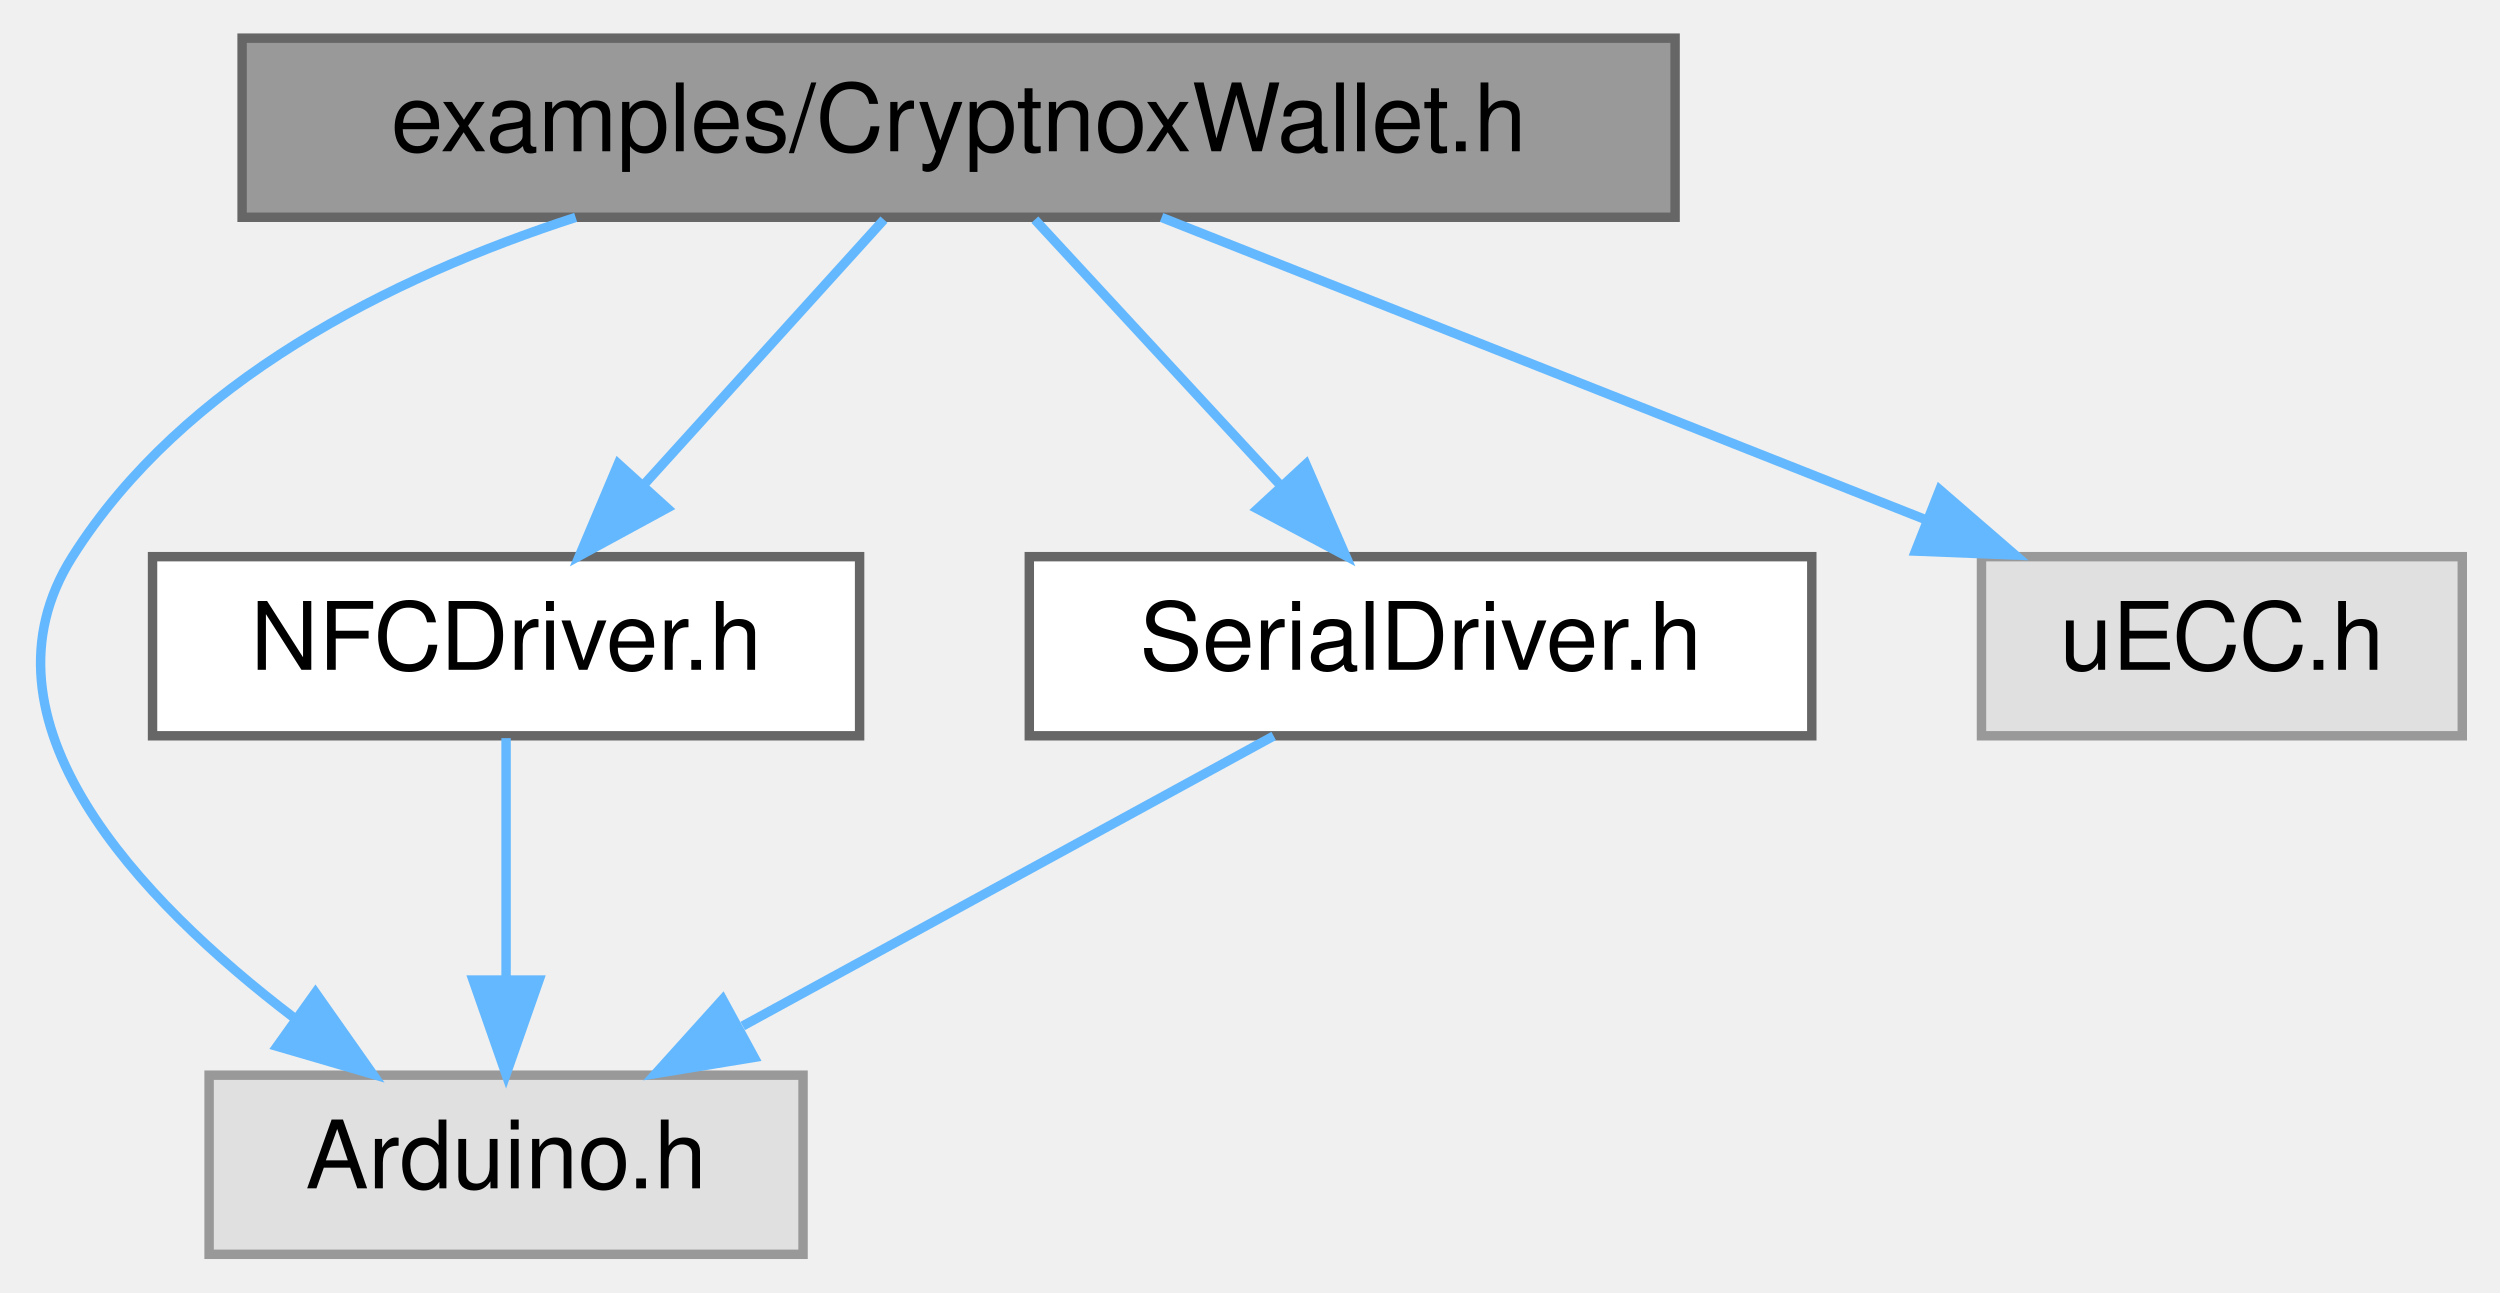
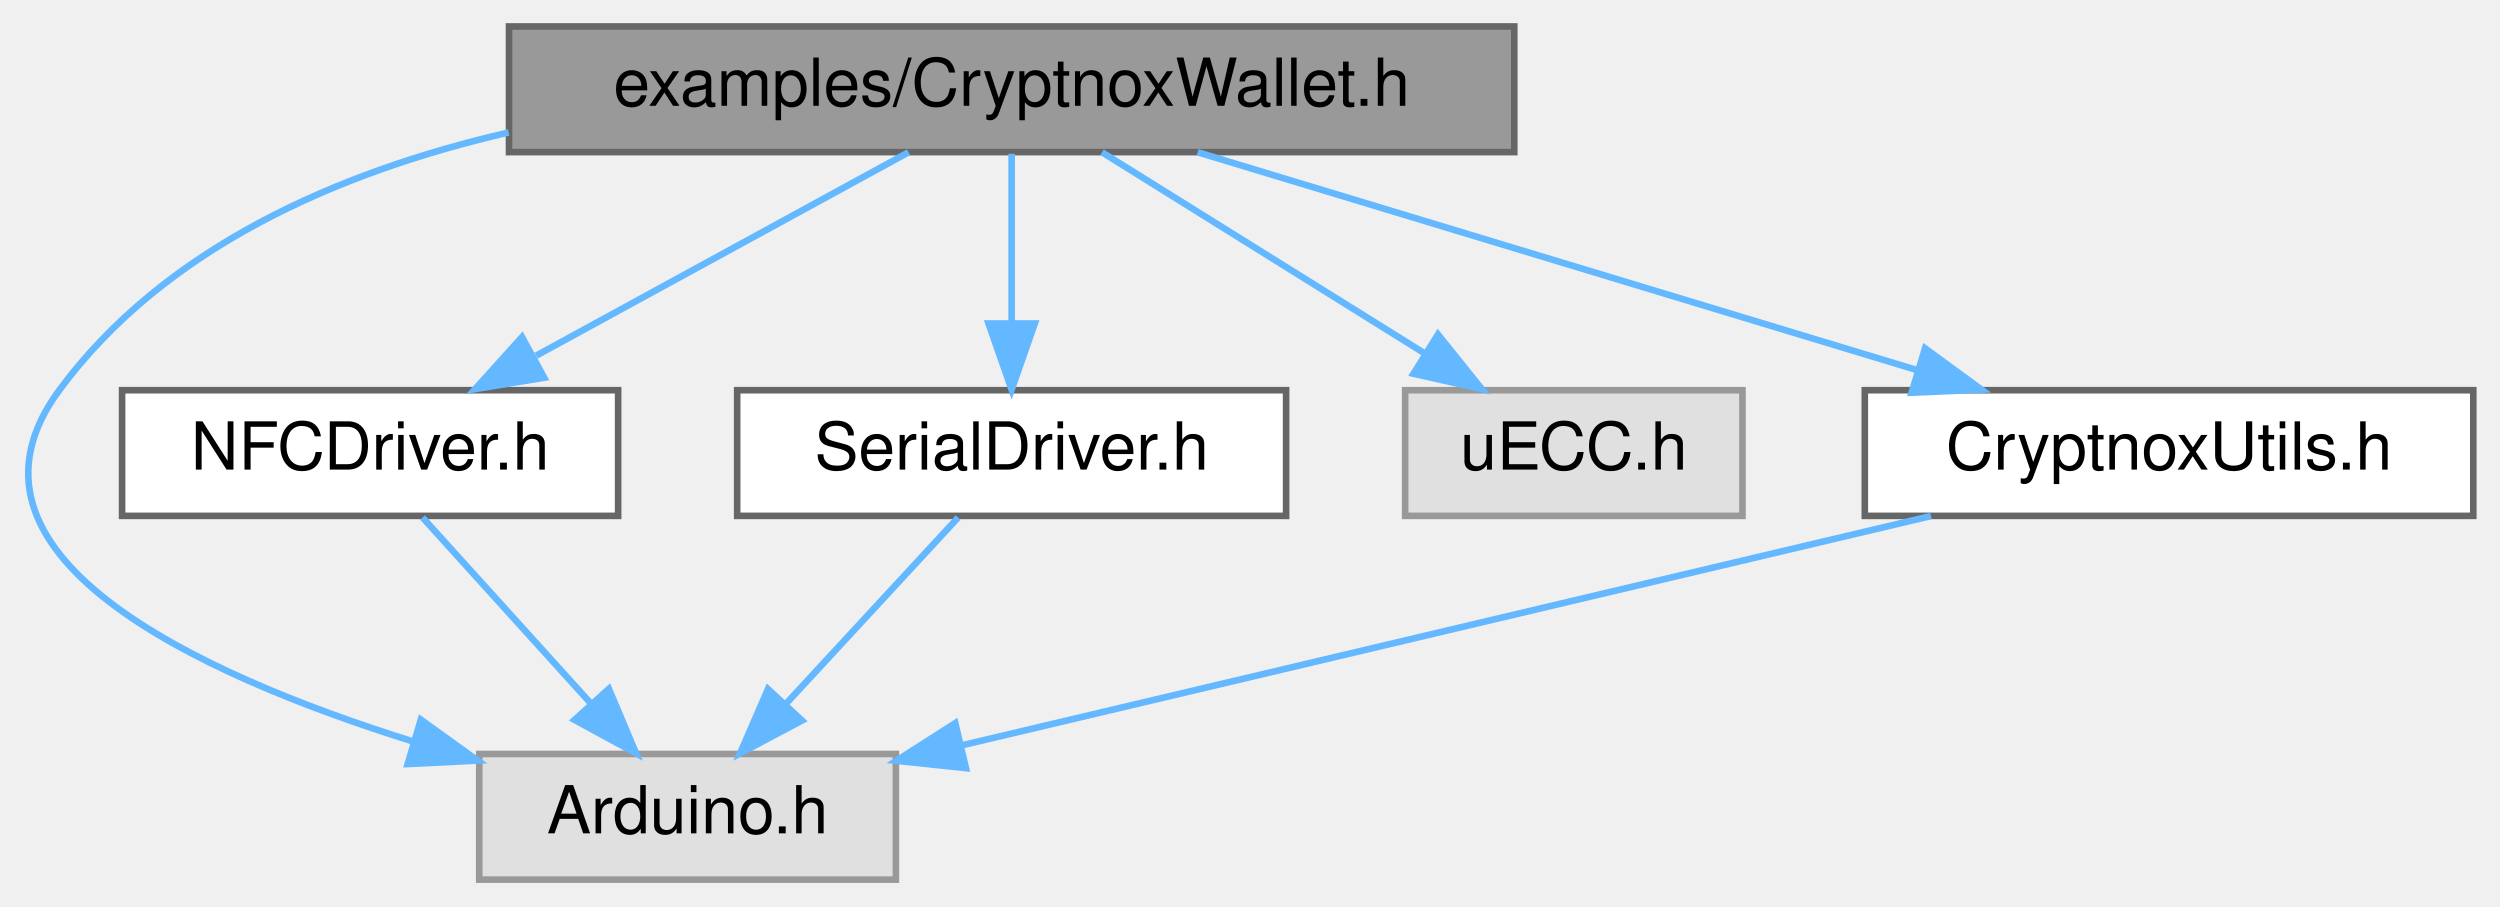
- <svg xmlns="http://www.w3.org/2000/svg" xmlns:xlink="http://www.w3.org/1999/xlink" width="265pt" height="137pt" viewBox="0.00 0.00 265.18 137.00">
+ <svg xmlns="http://www.w3.org/2000/svg" xmlns:xlink="http://www.w3.org/1999/xlink" width="378pt" height="137pt" viewBox="0.00 0.00 377.92 137.00">
  <g id="graph0" class="graph" transform="scale(1 1) rotate(0) translate(4 133)">
    <g id="Node000001" class="node">
      <g id="a_Node000001">
        <a xlink:title=" ">
-           <polygon fill="#999999" stroke="#666666" points="173.68,-129 21.68,-129 21.68,-110 173.68,-110 173.68,-129" />
-           <text text-anchor="middle" x="97.68" y="-117" font-family="Helvetica,sans-Serif" font-size="10.00">examples/CryptnoxWallet.h</text>
+           <polygon fill="#999999" stroke="#666666" points="224.92,-129 72.92,-129 72.92,-110 224.92,-110 224.92,-129" />
+           <text text-anchor="middle" x="148.92" y="-117" font-family="Helvetica,sans-Serif" font-size="10.00">examples/CryptnoxWallet.h</text>
        </a>
      </g>
    </g>
    <g id="Node000002" class="node">
      <g id="a_Node000002">
        <a xlink:title=" ">
-           <polygon fill="#e0e0e0" stroke="#999999" points="81.18,-19 18.18,-19 18.18,0 81.18,0 81.18,-19" />
-           <text text-anchor="middle" x="49.68" y="-7" font-family="Helvetica,sans-Serif" font-size="10.00">Arduino.h</text>
+           <polygon fill="#e0e0e0" stroke="#999999" points="131.42,-19 68.42,-19 68.42,0 131.42,0 131.42,-19" />
+           <text text-anchor="middle" x="99.92" y="-7" font-family="Helvetica,sans-Serif" font-size="10.00">Arduino.h</text>
        </a>
      </g>
    </g>
    <g id="edge1_Node000001_Node000002" class="edge">
      <g id="a_edge1_Node000001_Node000002">
        <a xlink:title=" ">
-           <path fill="none" stroke="#63b8ff" d="M57.06,-109.99C37.37,-103.59 15.46,-92.61 3.68,-74 -7.29,-56.66 10.6,-37.73 27.18,-25.09" />
-           <polygon fill="#63b8ff" stroke="#63b8ff" points="29.46,-27.76 35.56,-19.09 25.39,-22.06 29.46,-27.76" />
+           <path fill="none" stroke="#63b8ff" d="M72.86,-112.97C47.1,-107.02 20.84,-95.58 4.92,-74 -13.3,-49.3 25.21,-31.26 58.53,-20.85" />
+           <polygon fill="#63b8ff" stroke="#63b8ff" points="59.59,-24.19 68.18,-18 57.6,-17.48 59.59,-24.19" />
        </a>
      </g>
    </g>
    <g id="Node000003" class="node">
      <g id="a_Node000003">
        <a xlink:href="NFCDriver_8h.html" target="_top" xlink:title=" ">
-           <polygon fill="white" stroke="#666666" points="87.18,-74 12.18,-74 12.18,-55 87.18,-55 87.18,-74" />
-           <text text-anchor="middle" x="49.68" y="-62" font-family="Helvetica,sans-Serif" font-size="10.00">NFCDriver.h</text>
+           <polygon fill="white" stroke="#666666" points="89.42,-74 14.42,-74 14.42,-55 89.42,-55 89.42,-74" />
+           <text text-anchor="middle" x="51.92" y="-62" font-family="Helvetica,sans-Serif" font-size="10.00">NFCDriver.h</text>
        </a>
      </g>
    </g>
    <g id="edge2_Node000001_Node000003" class="edge">
      <g id="a_edge2_Node000001_Node000003">
        <a xlink:title=" ">
-           <path fill="none" stroke="#63b8ff" d="M89.76,-109.75C82.84,-102.11 72.62,-90.82 64.23,-81.56" />
-           <polygon fill="#63b8ff" stroke="#63b8ff" points="66.77,-79.15 57.46,-74.09 61.58,-83.85 66.77,-79.15" />
+           <path fill="none" stroke="#63b8ff" d="M133.34,-109.98C118.15,-101.69 94.82,-88.94 77.02,-79.22" />
+           <polygon fill="#63b8ff" stroke="#63b8ff" points="78.24,-75.89 67.79,-74.17 74.89,-82.04 78.24,-75.89" />
        </a>
      </g>
    </g>
    <g id="Node000004" class="node">
      <g id="a_Node000004">
        <a xlink:href="SerialDriver_8h.html" target="_top" xlink:title=" ">
-           <polygon fill="white" stroke="#666666" points="188.18,-74 105.18,-74 105.18,-55 188.18,-55 188.18,-74" />
-           <text text-anchor="middle" x="146.68" y="-62" font-family="Helvetica,sans-Serif" font-size="10.00">SerialDriver.h</text>
+           <polygon fill="white" stroke="#666666" points="190.42,-74 107.42,-74 107.42,-55 190.42,-55 190.42,-74" />
+           <text text-anchor="middle" x="148.92" y="-62" font-family="Helvetica,sans-Serif" font-size="10.00">SerialDriver.h</text>
        </a>
      </g>
    </g>
    <g id="edge4_Node000001_Node000004" class="edge">
      <g id="a_edge4_Node000001_Node000004">
        <a xlink:title=" ">
-           <path fill="none" stroke="#63b8ff" d="M105.77,-109.75C112.84,-102.11 123.27,-90.82 131.83,-81.56" />
-           <polygon fill="#63b8ff" stroke="#63b8ff" points="134.52,-83.81 138.74,-74.09 129.38,-79.06 134.52,-83.81" />
+           <path fill="none" stroke="#63b8ff" d="M148.92,-109.75C148.92,-102.8 148.92,-92.85 148.92,-84.13" />
+           <polygon fill="#63b8ff" stroke="#63b8ff" points="152.42,-84.09 148.92,-74.09 145.42,-84.09 152.42,-84.09" />
        </a>
      </g>
    </g>
    <g id="Node000005" class="node">
      <g id="a_Node000005">
        <a xlink:title=" ">
-           <polygon fill="#e0e0e0" stroke="#999999" points="257.18,-74 206.18,-74 206.18,-55 257.18,-55 257.18,-74" />
-           <text text-anchor="middle" x="231.68" y="-62" font-family="Helvetica,sans-Serif" font-size="10.00">uECC.h</text>
+           <polygon fill="#e0e0e0" stroke="#999999" points="259.42,-74 208.42,-74 208.42,-55 259.42,-55 259.42,-74" />
+           <text text-anchor="middle" x="233.92" y="-62" font-family="Helvetica,sans-Serif" font-size="10.00">uECC.h</text>
        </a>
      </g>
    </g>
    <g id="edge6_Node000001_Node000005" class="edge">
      <g id="a_edge6_Node000001_Node000005">
        <a xlink:title=" ">
-           <path fill="none" stroke="#63b8ff" d="M119.21,-109.98C141.16,-101.3 175.42,-87.75 200.37,-77.88" />
-           <polygon fill="#63b8ff" stroke="#63b8ff" points="201.75,-81.1 209.76,-74.17 199.18,-74.59 201.75,-81.1" />
+           <path fill="none" stroke="#63b8ff" d="M162.58,-109.98C175.76,-101.77 195.95,-89.18 211.49,-79.49" />
+           <polygon fill="#63b8ff" stroke="#63b8ff" points="213.38,-82.43 220.02,-74.17 209.68,-76.49 213.38,-82.43" />
+         </a>
+       </g>
+     </g>
+     <g id="Node000006" class="node">
+       <g id="a_Node000006">
+         <a xlink:href="CryptnoxUtils_8h.html" target="_top" xlink:title=" ">
+           <polygon fill="white" stroke="#666666" points="369.92,-74 277.92,-74 277.92,-55 369.92,-55 369.92,-74" />
+           <text text-anchor="middle" x="323.92" y="-62" font-family="Helvetica,sans-Serif" font-size="10.00">CryptnoxUtils.h</text>
+         </a>
+       </g>
+     </g>
+     <g id="edge7_Node000001_Node000006" class="edge">
+       <g id="a_edge7_Node000001_Node000006">
+         <a xlink:title=" ">
+           <path fill="none" stroke="#63b8ff" d="M177.04,-109.98C206.54,-101.05 253.11,-86.94 285.89,-77.02" />
+           <polygon fill="#63b8ff" stroke="#63b8ff" points="287.03,-80.33 295.58,-74.08 285,-73.63 287.03,-80.33" />
        </a>
      </g>
    </g>
    <g id="edge3_Node000003_Node000002" class="edge">
      <g id="a_edge3_Node000003_Node000002">
        <a xlink:title=" ">
-           <path fill="none" stroke="#63b8ff" d="M49.68,-54.75C49.68,-47.8 49.68,-37.85 49.68,-29.13" />
-           <polygon fill="#63b8ff" stroke="#63b8ff" points="53.18,-29.09 49.68,-19.09 46.18,-29.09 53.18,-29.09" />
+           <path fill="none" stroke="#63b8ff" d="M59.85,-54.75C66.77,-47.11 76.99,-35.82 85.37,-26.56" />
+           <polygon fill="#63b8ff" stroke="#63b8ff" points="88.02,-28.85 92.14,-19.09 82.83,-24.15 88.02,-28.85" />
        </a>
      </g>
    </g>
    <g id="edge5_Node000004_Node000002" class="edge">
      <g id="a_edge5_Node000004_Node000002">
        <a xlink:title=" ">
-           <path fill="none" stroke="#63b8ff" d="M131.1,-54.98C115.92,-46.69 92.58,-33.94 74.78,-24.22" />
-           <polygon fill="#63b8ff" stroke="#63b8ff" points="76,-20.89 65.55,-19.17 72.65,-27.04 76,-20.89" />
+           <path fill="none" stroke="#63b8ff" d="M140.83,-54.75C133.77,-47.11 123.33,-35.82 114.77,-26.56" />
+           <polygon fill="#63b8ff" stroke="#63b8ff" points="117.22,-24.06 107.86,-19.09 112.08,-28.81 117.22,-24.06" />
+         </a>
+       </g>
+     </g>
+     <g id="edge8_Node000006_Node000002" class="edge">
+       <g id="a_edge8_Node000006_Node000002">
+         <a xlink:title=" ">
+           <path fill="none" stroke="#63b8ff" d="M287.93,-54.98C247.94,-45.52 183.48,-30.27 141.4,-20.31" />
+           <polygon fill="#63b8ff" stroke="#63b8ff" points="142.01,-16.86 131.48,-17.97 140.4,-23.67 142.01,-16.86" />
        </a>
      </g>
    </g>
  </g>
</svg>
